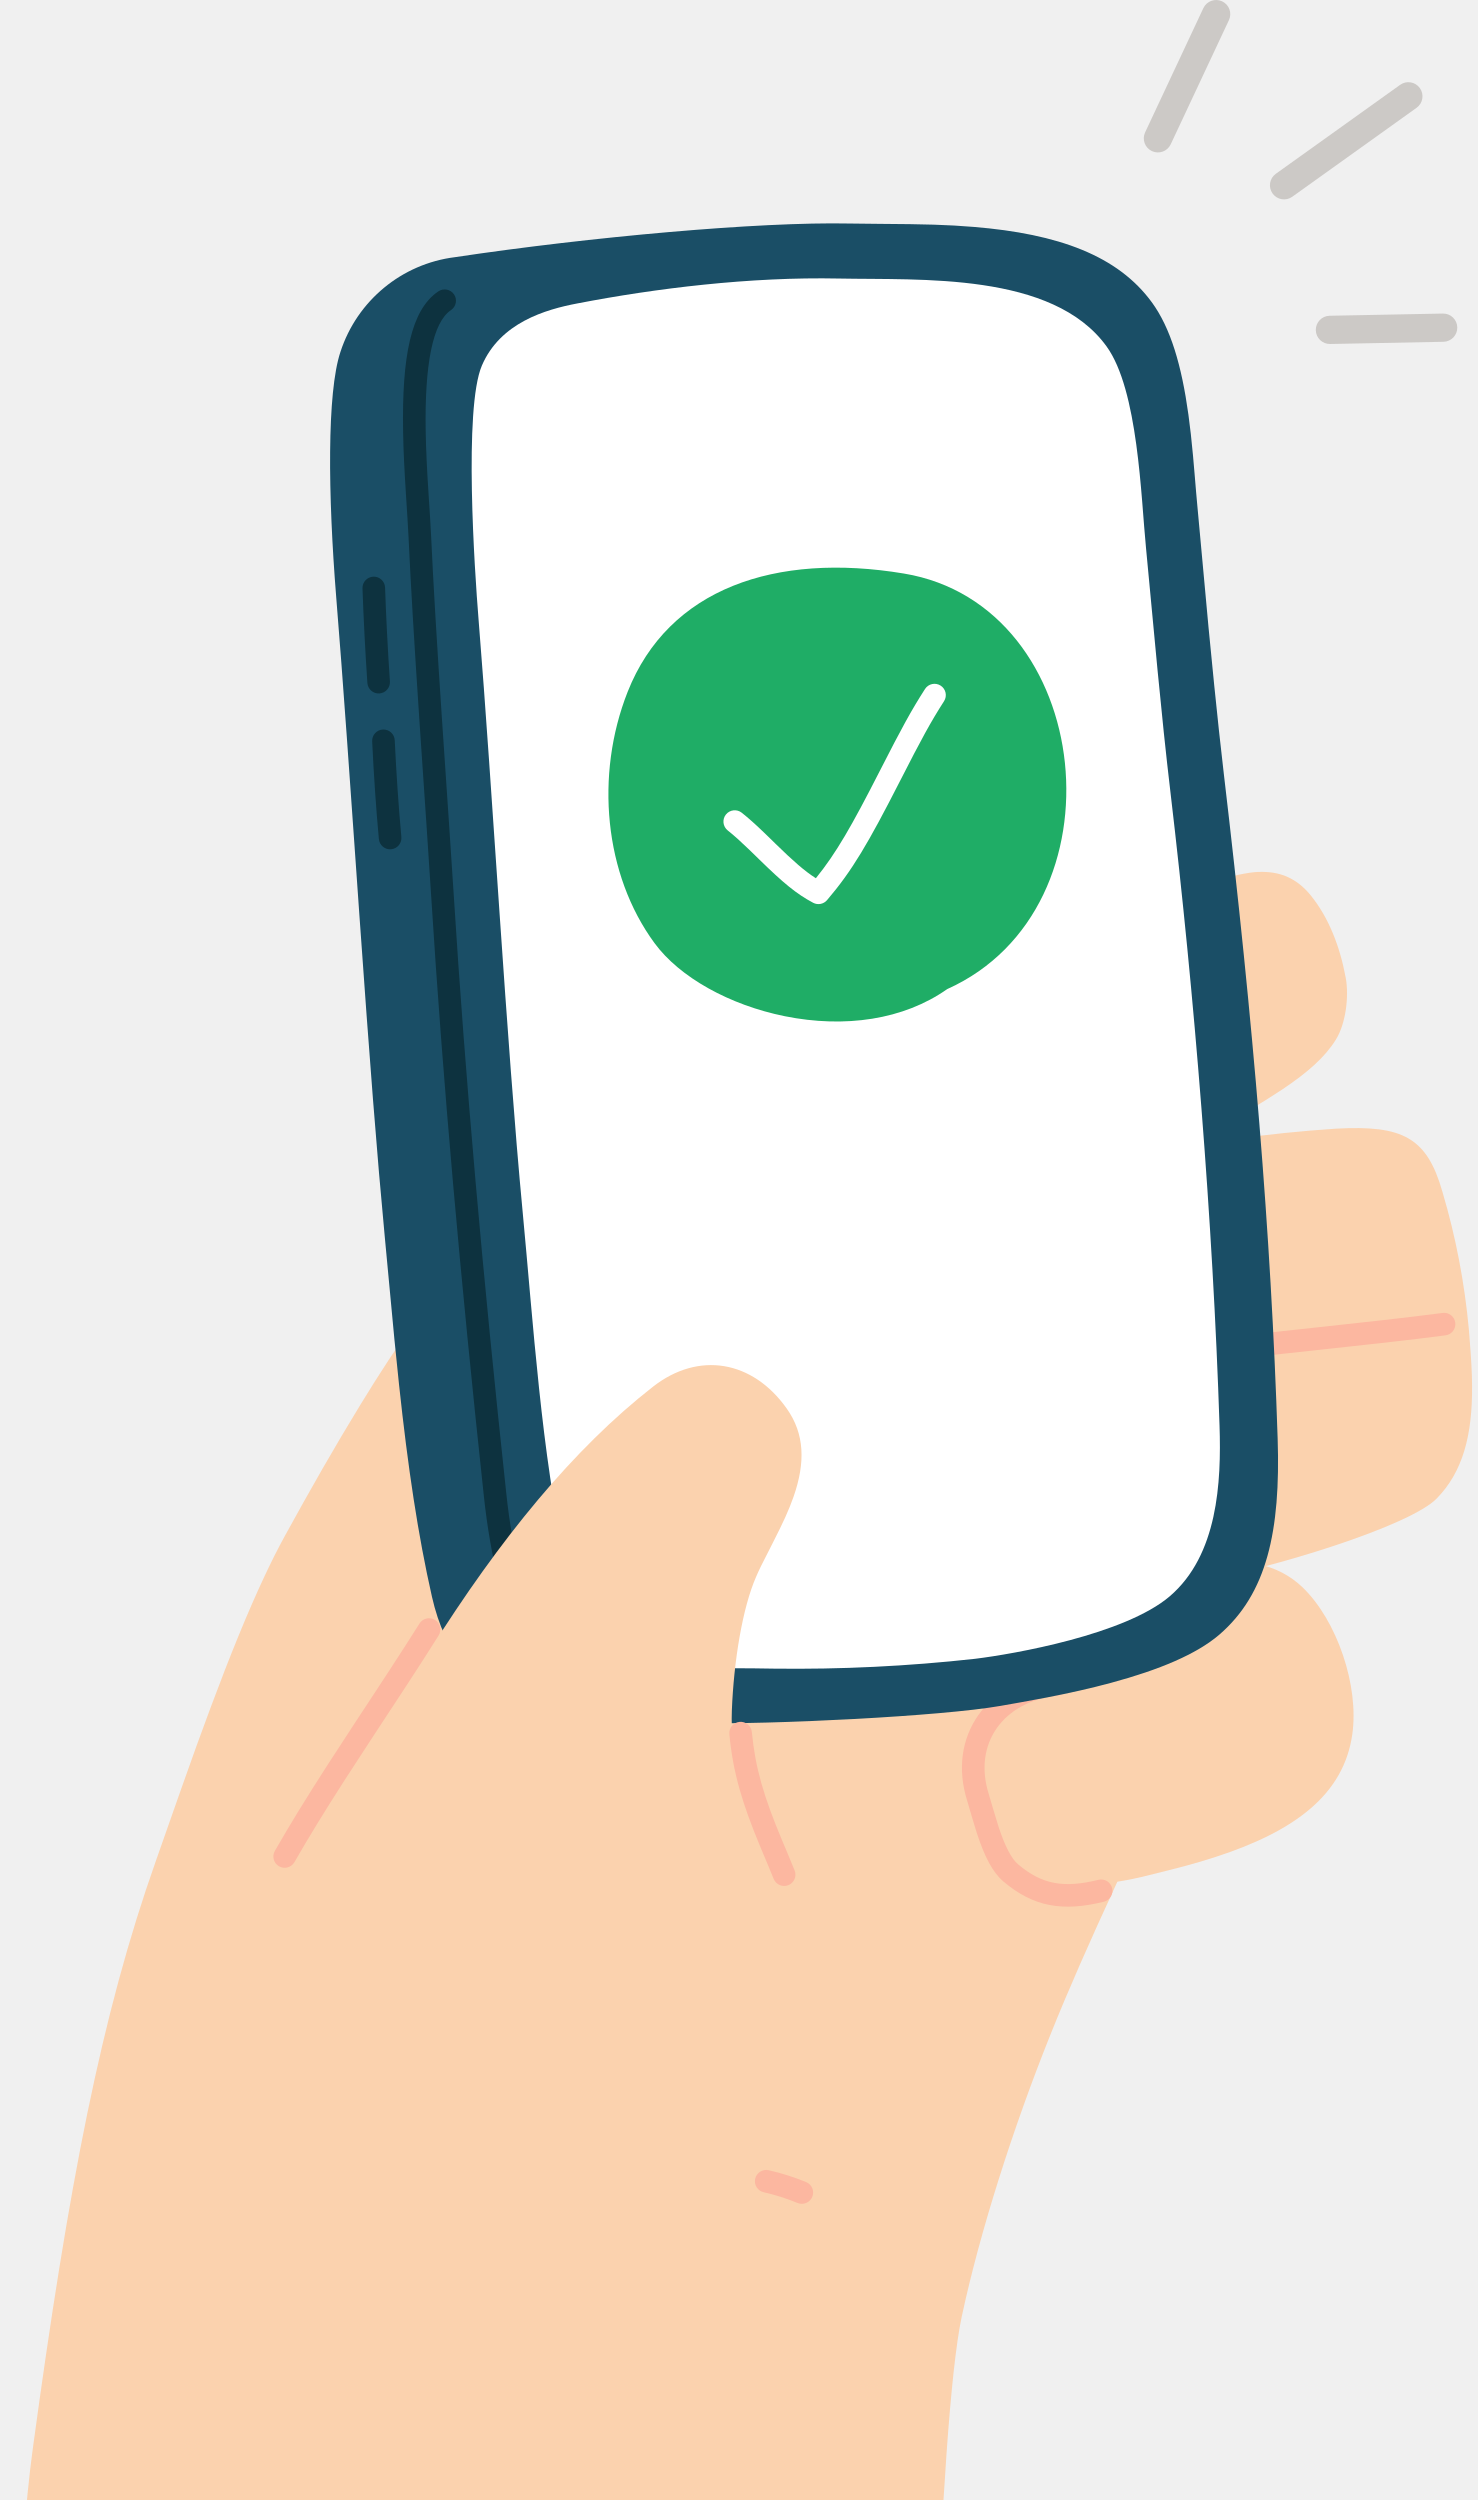
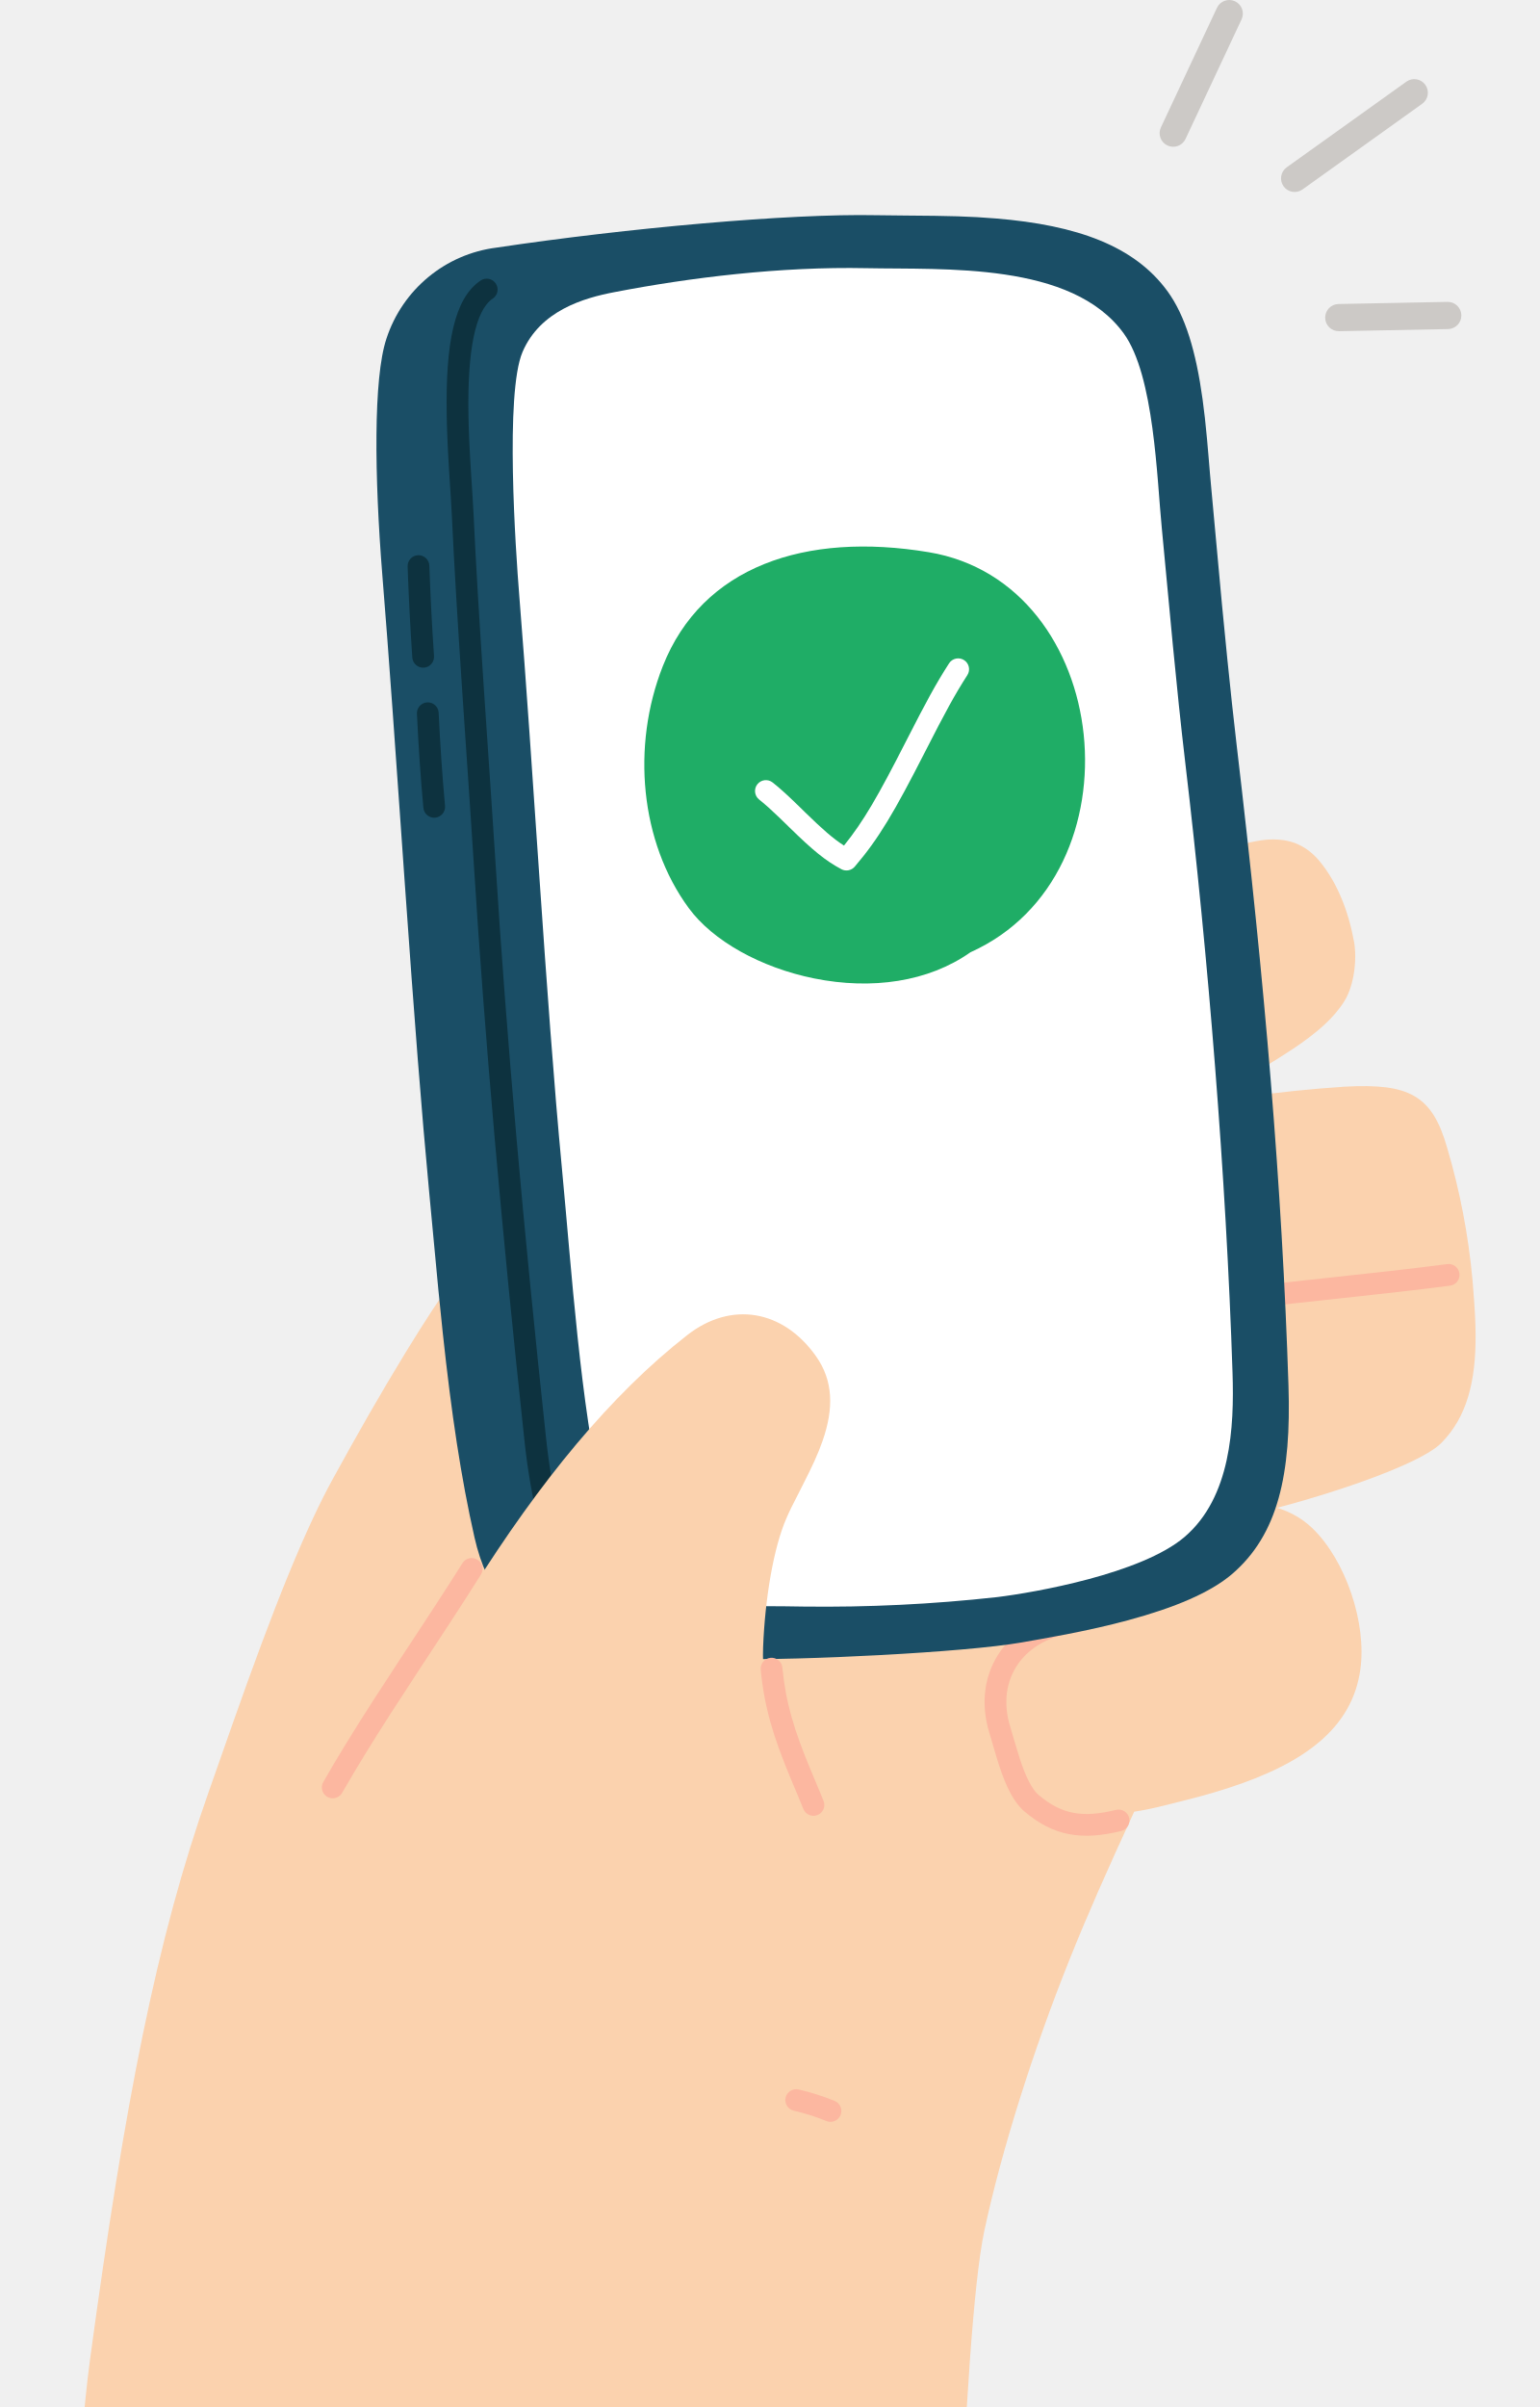
- <svg xmlns="http://www.w3.org/2000/svg" width="94" height="159" viewBox="0 0 94 159" fill="none">
+ <svg xmlns="http://www.w3.org/2000/svg" width="80" height="125" viewBox="0 0 94 159" fill="none">
  <path d="M71.531 58.037C71.58 57.789 71.755 57.586 71.992 57.5C73.782 56.856 75.614 56.332 77.463 55.935C77.551 55.915 77.642 55.893 77.76 55.865C79.284 55.505 79.81 55.414 80.585 55.463C81.678 55.531 82.597 55.999 83.371 56.956C84.482 58.331 85.218 60.16 85.592 62.207C85.807 63.414 85.576 65.138 84.965 66.115C84.281 67.224 83.17 68.208 81.565 69.281C81.279 69.472 80.98 69.665 80.634 69.881C80.499 69.966 80.361 70.052 80.189 70.158C80.129 70.196 79.843 70.372 79.766 70.42C79.125 70.816 78.585 71.176 77.522 71.903C77.406 71.983 77.406 71.983 77.29 72.063C75.678 73.166 74.827 73.713 73.77 74.282C72.081 75.144 70.484 76.173 69.001 77.354C68.478 77.771 67.719 77.309 67.849 76.653L71.531 58.037Z" fill="#FBD2AE" />
  <path d="M76.159 100.585C80.882 99.765 89.686 97.055 91.379 95.3C93.034 93.607 93.648 91.288 93.624 88.139C93.617 87.238 93.569 86.432 93.457 85.017L93.421 84.567C93.15 81.59 92.586 78.655 91.738 75.797C90.753 72.341 89.221 71.552 84.989 71.782C80.61 72.07 76.267 72.676 71.984 73.593C71.612 73.673 71.367 74.028 71.424 74.404L75.326 99.986C75.386 100.384 75.762 100.654 76.159 100.585Z" fill="#FBD2AE" />
  <path d="M91.749 83.502C90.661 83.646 89.401 83.798 87.896 83.968C86.779 84.094 85.645 84.218 83.912 84.405C79.071 84.925 78.096 85.032 76.29 85.254C75.896 85.303 75.616 85.661 75.665 86.055C75.713 86.449 76.072 86.729 76.465 86.68C78.261 86.46 79.234 86.353 84.065 85.833C85.801 85.647 86.938 85.523 88.057 85.396C89.571 85.225 90.839 85.072 91.937 84.927C92.331 84.875 92.608 84.514 92.555 84.12C92.504 83.727 92.142 83.45 91.749 83.502Z" fill="#FCB7A0" />
  <path d="M66.271 91.796C63.621 88.494 60.972 86.076 58.203 84.643C54.319 82.63 49.855 81.333 45.746 81.184C40.844 81.005 36.657 82.434 33.668 85.659C33.014 86.365 32.493 87.254 32.001 88.447L29.921 81.679C29.77 81.188 29.168 81.009 28.773 81.338C27.397 82.487 25.408 85.279 22.936 89.317C21.273 92.034 19.689 94.818 18.089 97.736C17.679 98.485 17.257 99.323 16.823 100.249C15.755 102.526 14.634 105.279 13.398 108.592C12.811 110.164 12.22 111.801 11.523 113.775C11.235 114.592 10.154 117.673 9.908 118.369C6.454 128.131 4.378 138.831 2.074 155.823C1.622 159.161 1.255 164.118 0.962 170.273C0.764 174.42 0.612 187.844 0.5 192.286C0.46 193.841 0.428 195.284 0.404 196.58C0.395 197.033 0.388 197.436 0.382 197.783C0.38 197.905 0.379 197.976 0.377 198.101C0.376 198.191 0.376 198.191 0.375 198.21C0.37 198.611 0.693 198.939 1.093 198.939L58.188 199C58.585 199 58.907 198.679 58.907 198.282C58.907 182.993 59.721 154.111 61.162 147.358C62.319 141.953 64.431 135.322 66.817 129.38C67.936 126.585 69.269 123.561 71.064 119.677C71.603 119.594 72.138 119.488 72.669 119.361C75.227 118.73 75.979 118.532 77.296 118.106C82.397 116.455 85.46 114.111 86.005 110.311C86.449 107.222 85.035 103.057 82.835 100.947C81.257 99.435 79.066 99.04 76.156 99.385C75.288 99.487 74.442 99.639 73.218 99.894C73.033 99.932 72.421 100.061 72.334 100.079C72.211 100.105 72.1 100.128 71.996 100.149C69.761 96.531 68.161 94.152 66.271 91.796Z" fill="#FBD2AE" />
  <path d="M67.15 106.402C62.764 106.859 60.234 110.445 61.509 114.516C61.519 114.549 61.978 116.134 62.153 116.661C62.628 118.096 63.127 119.079 63.821 119.667C65.728 121.284 67.593 121.595 70.205 120.951C70.591 120.856 70.826 120.467 70.731 120.082C70.636 119.697 70.247 119.461 69.862 119.556C67.668 120.096 66.276 119.864 64.75 118.571C64.319 118.206 63.913 117.406 63.517 116.21C63.353 115.713 62.899 114.147 62.881 114.088C61.883 110.904 63.794 108.197 67.299 107.831C67.693 107.79 67.98 107.436 67.939 107.042C67.897 106.647 67.544 106.36 67.15 106.402Z" fill="#FCB7A0" />
  <path d="M63.607 108.499L63.605 108.499C59.895 109.15 49.068 109.695 44.249 109.588C43.756 109.577 43.259 109.571 42.549 109.567C42.428 109.566 42.332 109.566 42.114 109.565C37.397 109.539 35.398 109.371 33.201 108.55C30.223 107.438 28.303 105.221 27.473 101.555C26.585 97.628 25.95 93.397 25.377 88.044C25.163 86.047 25.052 84.888 24.665 80.727C24.586 79.876 24.53 79.277 24.473 78.681C23.968 73.354 23.512 67.471 22.859 58.226C22.921 59.102 22.242 49.44 22.061 46.925C21.809 43.422 21.593 40.559 21.383 37.98C20.861 31.482 20.784 24.984 21.653 22.378C22.71 19.125 25.553 16.778 28.93 16.357C37.512 15.07 48.297 14.097 54.019 14.216C54.531 14.226 54.983 14.231 55.966 14.238C58.863 14.257 60.213 14.291 61.919 14.431C67.323 14.874 71.096 16.26 73.266 19.239C74.448 20.867 75.148 23.217 75.585 26.384C75.694 27.178 75.786 28.006 75.874 28.968C75.908 29.337 75.94 29.707 75.98 30.188C75.973 30.099 76.054 31.076 76.075 31.326C76.102 31.637 76.125 31.896 76.148 32.137C76.165 32.328 76.165 32.328 76.183 32.52C76.905 40.407 76.926 40.635 77.224 43.581C77.427 45.589 77.628 47.445 77.835 49.219C79.713 65.107 80.838 78.51 81.259 91.509C81.451 97.375 80.576 101.364 77.534 103.977C76.09 105.209 73.74 106.198 70.656 107.03C69.387 107.373 68.046 107.674 66.592 107.957C66.045 108.064 65.507 108.163 64.898 108.271C64.649 108.316 63.783 108.467 63.607 108.499Z" fill="#1A4E66" />
  <path d="M62.011 105.5C57.752 105.972 53.468 106.181 49.182 106.125C42.928 105.988 37.665 106.822 35.966 99.317C34.453 92.635 33.897 83.981 33.246 77.134C32.19 65.997 31.342 50.55 30.433 39.355C30.189 36.338 29.482 25.966 30.649 23.247C31.817 20.527 34.68 19.683 36.738 19.295C41.685 18.34 47.713 17.596 53.371 17.715C58.519 17.822 66.94 17.287 70.374 22.026C72.393 24.806 72.562 31.596 72.889 34.883C73.378 39.995 73.834 45.265 74.448 50.453C75.957 63.22 77.142 77.755 77.563 90.688C77.681 94.28 77.455 98.9 74.398 101.523C71.542 103.962 64.479 105.198 62.011 105.5Z" fill="white" />
  <path d="M27.882 18.529C26.123 19.706 25.557 22.705 25.637 27.438C25.657 28.639 25.715 29.827 25.82 31.476C25.835 31.71 25.898 32.682 25.913 32.924C25.946 33.439 25.968 33.822 25.983 34.157C26.125 37.227 26.339 40.787 26.666 45.699C26.713 46.39 26.761 47.114 26.817 47.937C26.854 48.479 27.073 51.702 27.134 52.607C27.251 54.351 27.341 55.718 27.421 56.968C28.16 68.727 29.278 81.271 30.775 95.169C31.186 99.009 32.044 102.606 33.341 105.121C33.523 105.474 33.956 105.612 34.309 105.43C34.661 105.248 34.8 104.815 34.618 104.462C33.418 102.136 32.597 98.696 32.204 95.016C30.709 81.137 29.593 68.613 28.855 56.877C28.775 55.625 28.685 54.256 28.567 52.511C28.506 51.605 28.287 48.382 28.251 47.84C28.195 47.017 28.146 46.294 28.1 45.604C27.774 40.701 27.56 37.148 27.419 34.092C27.403 33.747 27.381 33.356 27.348 32.833C27.332 32.589 27.269 31.617 27.254 31.385C27.15 29.756 27.094 28.588 27.074 27.414C27.003 23.207 27.512 20.505 28.681 19.724C29.011 19.503 29.099 19.057 28.879 18.727C28.658 18.397 28.212 18.309 27.882 18.529Z" fill="#0D323F" />
  <path d="M18.702 120.562C18.157 120.55 17.825 119.96 18.095 119.487C19.027 117.857 20.088 116.133 21.402 114.087C21.942 113.248 22.502 112.388 23.247 111.254C23.485 110.891 24.357 109.565 24.288 109.67C24.704 109.036 25.015 108.563 25.316 108.101C26.085 106.923 26.713 105.946 27.292 105.024C31.795 97.851 36.484 92.13 41.538 88.188C44.432 85.932 47.865 86.513 50.038 89.586C51.177 91.194 51.229 93.015 50.473 95.184C50.176 96.036 49.811 96.828 49.163 98.099C48.327 99.74 48.329 99.735 48.091 100.278C47.224 102.249 46.668 105.644 46.545 108.807C46.494 110.158 46.651 111.699 46.994 113.452C47.261 114.812 47.62 116.226 48.124 117.979C48.229 118.345 48.339 118.718 48.477 119.184C48.513 119.306 48.749 120.103 48.815 120.327C48.953 120.794 48.596 121.26 48.109 121.249L18.702 120.562Z" fill="#FBD2AE" />
  <path d="M24.799 43.337C24.662 41.325 24.559 39.33 24.491 37.369C24.478 36.973 24.145 36.662 23.748 36.676C23.352 36.69 23.041 37.022 23.055 37.419C23.123 39.395 23.227 41.407 23.365 43.435C23.392 43.831 23.735 44.13 24.131 44.103C24.527 44.076 24.826 43.733 24.799 43.337Z" fill="#0D323F" />
  <path d="M25.527 53.231C25.349 51.309 25.21 49.268 25.105 47.081C25.086 46.684 24.749 46.378 24.353 46.398C23.957 46.416 23.651 46.753 23.67 47.15C23.776 49.357 23.916 51.419 24.096 53.364C24.133 53.759 24.482 54.05 24.878 54.013C25.273 53.977 25.563 53.627 25.527 53.231Z" fill="#0D323F" />
  <path d="M46.387 110.295C46.622 112.758 47.203 114.691 48.367 117.484C48.431 117.638 48.496 117.793 48.584 118.002C48.638 118.129 48.638 118.129 48.691 118.256C48.745 118.383 48.766 118.434 48.798 118.509C48.967 118.912 49.09 119.208 49.205 119.497C49.353 119.865 49.771 120.044 50.139 119.897C50.508 119.749 50.687 119.331 50.539 118.963C50.42 118.665 50.294 118.362 50.122 117.952C50.091 117.877 50.069 117.825 50.016 117.698C49.962 117.571 49.962 117.571 49.908 117.444C49.821 117.236 49.757 117.083 49.693 116.931C48.58 114.26 48.036 112.45 47.818 110.159C47.78 109.764 47.429 109.474 47.034 109.512C46.639 109.55 46.349 109.9 46.387 110.295Z" fill="#FCB7A0" />
  <path d="M18.728 118.43C19.641 116.834 20.683 115.139 21.976 113.128C22.515 112.29 23.074 111.432 23.819 110.298C24.057 109.935 24.926 108.613 24.863 108.709C25.282 108.072 25.595 107.595 25.898 107.13C26.674 105.941 27.309 104.954 27.895 104.021C28.106 103.685 28.005 103.241 27.669 103.03C27.332 102.819 26.889 102.921 26.678 103.257C26.098 104.182 25.467 105.162 24.695 106.344C24.392 106.808 24.081 107.283 23.663 107.919C23.726 107.823 22.856 109.146 22.617 109.509C21.87 110.647 21.309 111.508 20.767 112.351C19.462 114.381 18.407 116.096 17.481 117.716C17.284 118.061 17.403 118.5 17.748 118.697C18.092 118.894 18.531 118.774 18.728 118.43Z" fill="#FCB7A0" />
  <path d="M48.57 139.426C49.306 139.595 50.026 139.823 50.725 140.109C51.092 140.26 51.512 140.084 51.662 139.717C51.812 139.349 51.637 138.93 51.269 138.78C50.498 138.464 49.703 138.212 48.891 138.026C48.504 137.937 48.119 138.179 48.03 138.565C47.941 138.952 48.183 139.338 48.57 139.426Z" fill="#FCB7A0" />
  <path d="M57.488 36.477C49.329 35.117 42.52 37.417 39.918 44.002C37.831 49.292 38.425 55.619 41.624 59.977C43.216 62.152 46.397 63.922 49.918 64.632C53.729 65.4 57.467 64.863 60.243 62.906C71.693 57.763 69.672 38.495 57.488 36.477Z" fill="#1FAD66" />
  <path d="M49.316 53.656C49.272 53.612 49.04 53.386 48.974 53.321C48.841 53.192 48.733 53.087 48.629 52.986C48.059 52.438 47.619 52.041 47.176 51.69C46.865 51.443 46.413 51.495 46.166 51.806C45.92 52.116 45.972 52.568 46.282 52.815C46.683 53.133 47.092 53.502 47.632 54.022C47.733 54.119 47.839 54.222 47.97 54.35C48.035 54.413 48.268 54.64 48.312 54.684C49.809 56.145 50.643 56.847 51.716 57.417C52.014 57.575 52.381 57.505 52.599 57.249C54.2 55.376 55.219 53.635 57.24 49.674L57.282 49.593C58.587 47.035 59.2 45.903 60.04 44.597C60.255 44.264 60.158 43.819 59.824 43.605C59.491 43.39 59.046 43.486 58.831 43.82C57.957 45.18 57.329 46.339 56.002 48.94L55.96 49.021C54.163 52.544 53.188 54.249 51.889 55.856C51.17 55.398 50.455 54.767 49.316 53.656Z" fill="white" />
  <path d="M74.457 9.179L78.16 1.28C78.371 0.83 78.178 0.296 77.728 0.085C77.279 -0.125 76.745 0.068 76.534 0.517L72.83 8.417C72.62 8.866 72.813 9.401 73.262 9.611C73.711 9.822 74.246 9.628 74.457 9.179Z" fill="#CCC9C6" />
  <path d="M89.05 5.395L81.143 11.053C80.74 11.342 80.647 11.903 80.935 12.306C81.224 12.71 81.785 12.803 82.188 12.514L90.095 6.856C90.499 6.567 90.592 6.006 90.303 5.603C90.014 5.199 89.454 5.106 89.05 5.395Z" fill="#CCC9C6" />
  <path d="M84.6 21.878L91.803 21.738C92.299 21.728 92.693 21.319 92.683 20.823C92.674 20.327 92.264 19.932 91.768 19.942L84.565 20.082C84.069 20.092 83.675 20.502 83.685 20.998C83.694 21.494 84.104 21.888 84.6 21.878Z" fill="#CCC9C6" />
</svg>
